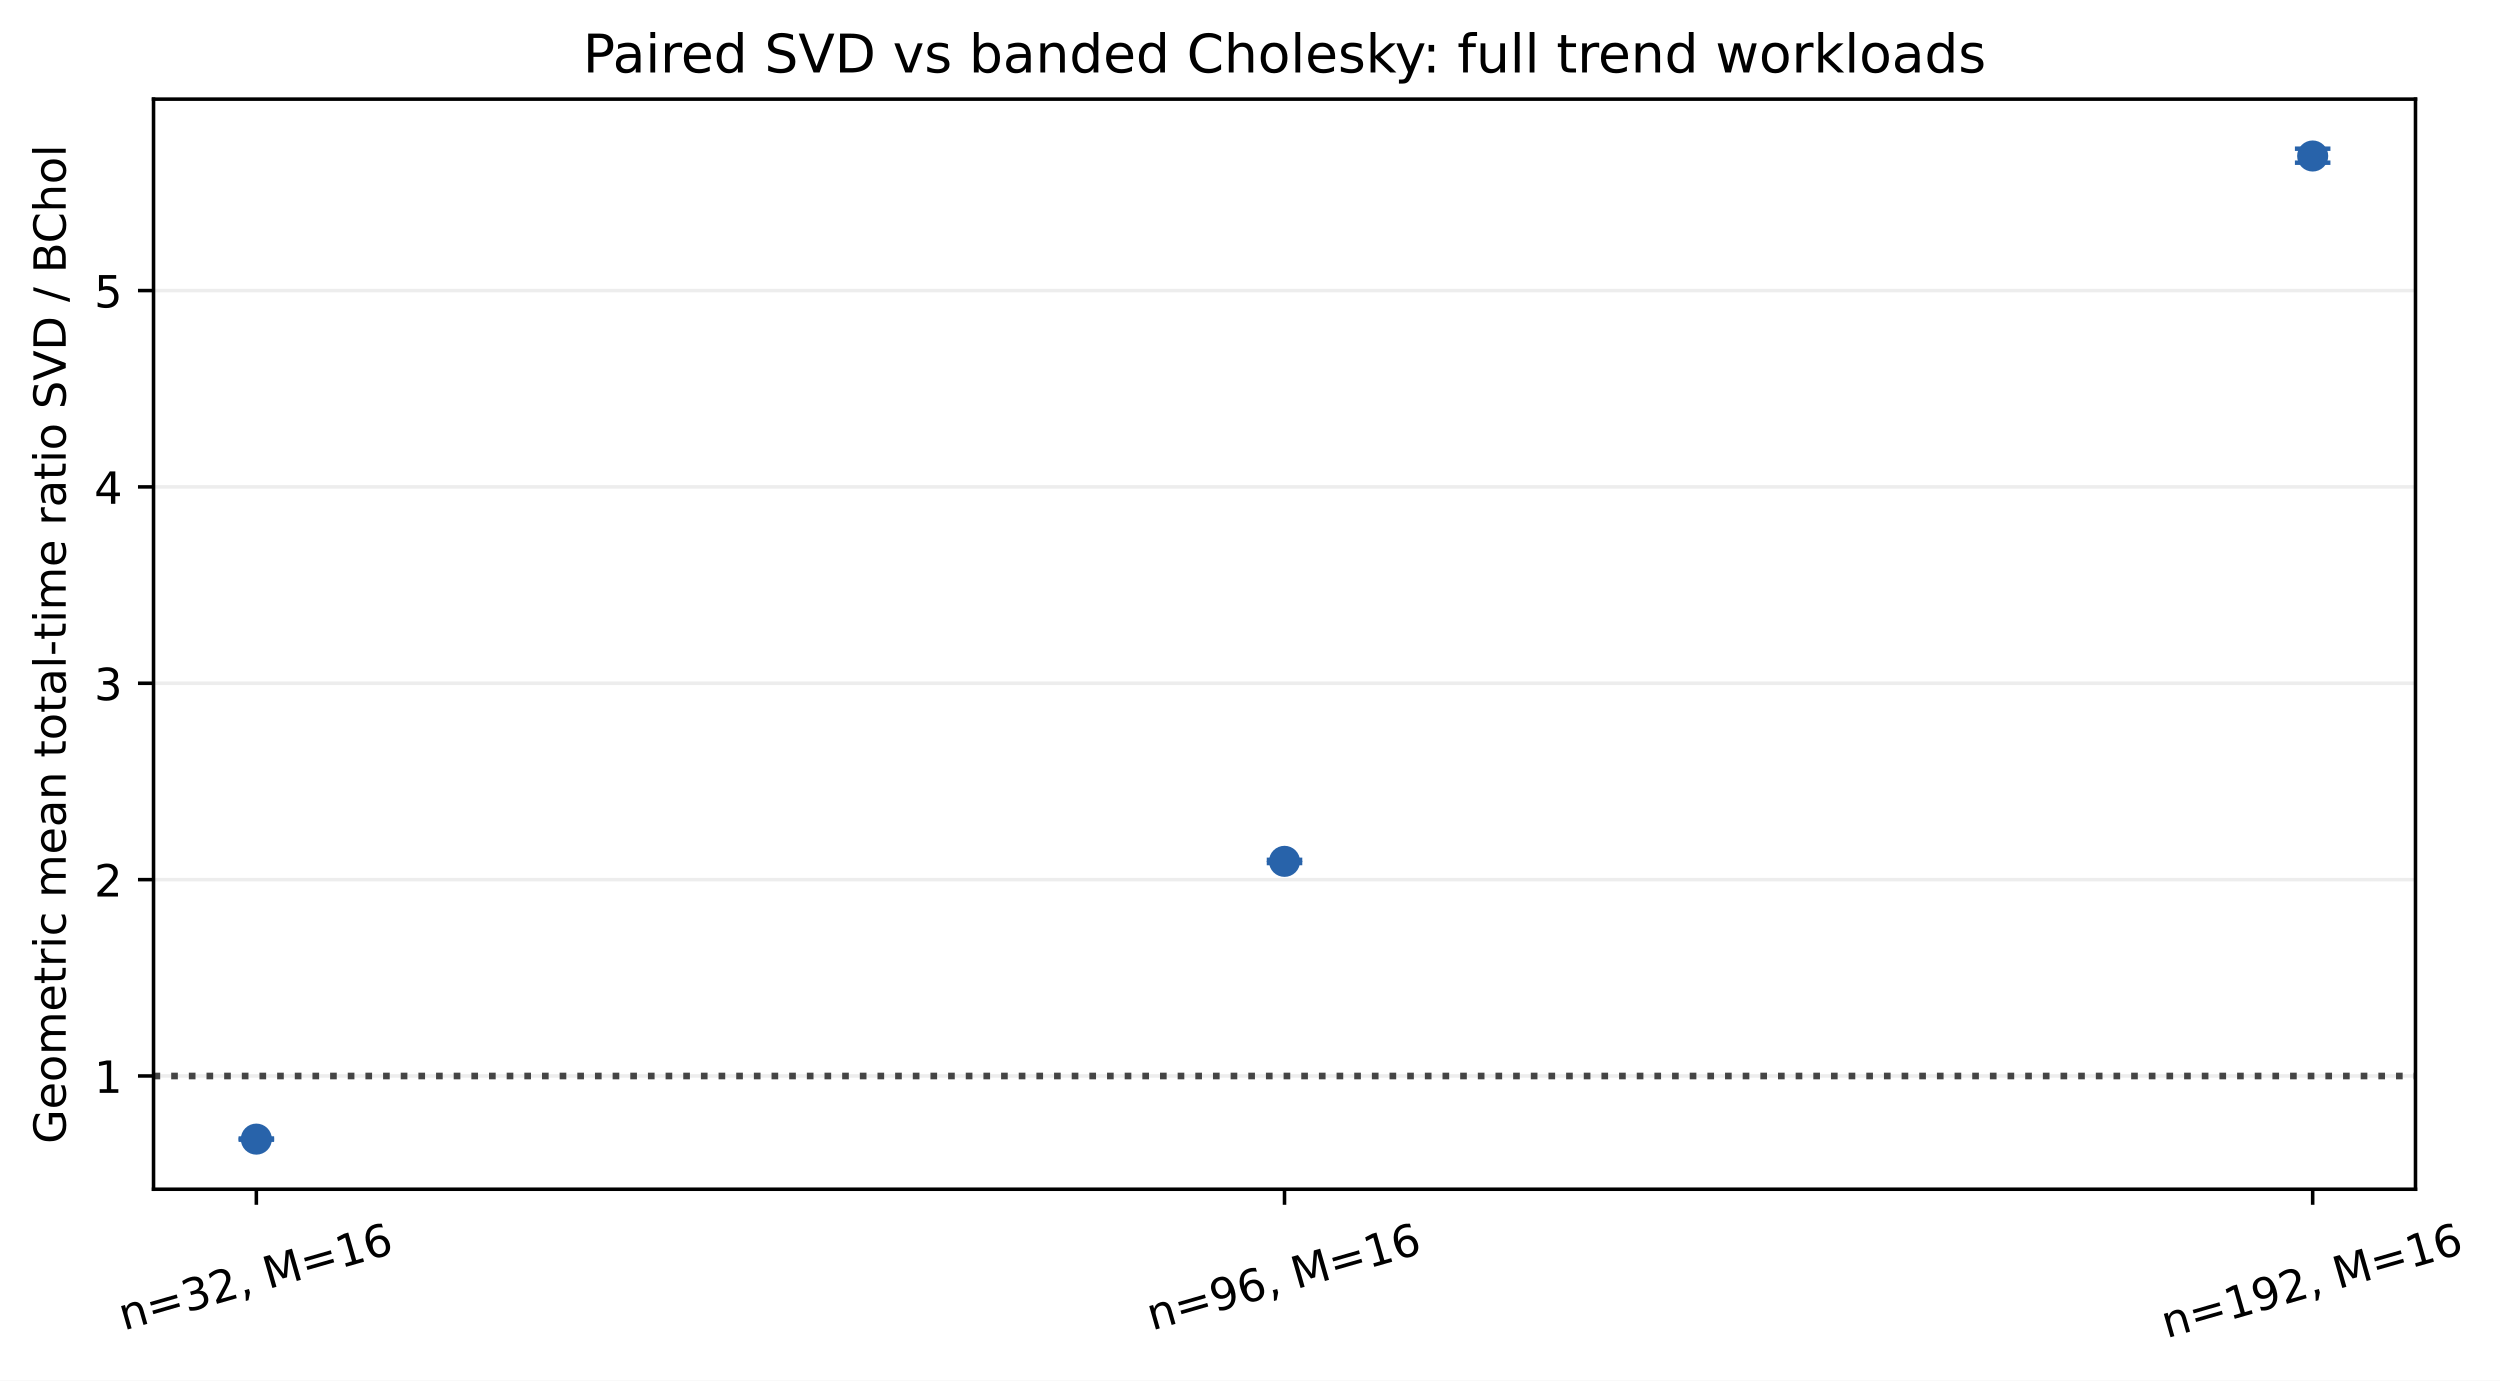
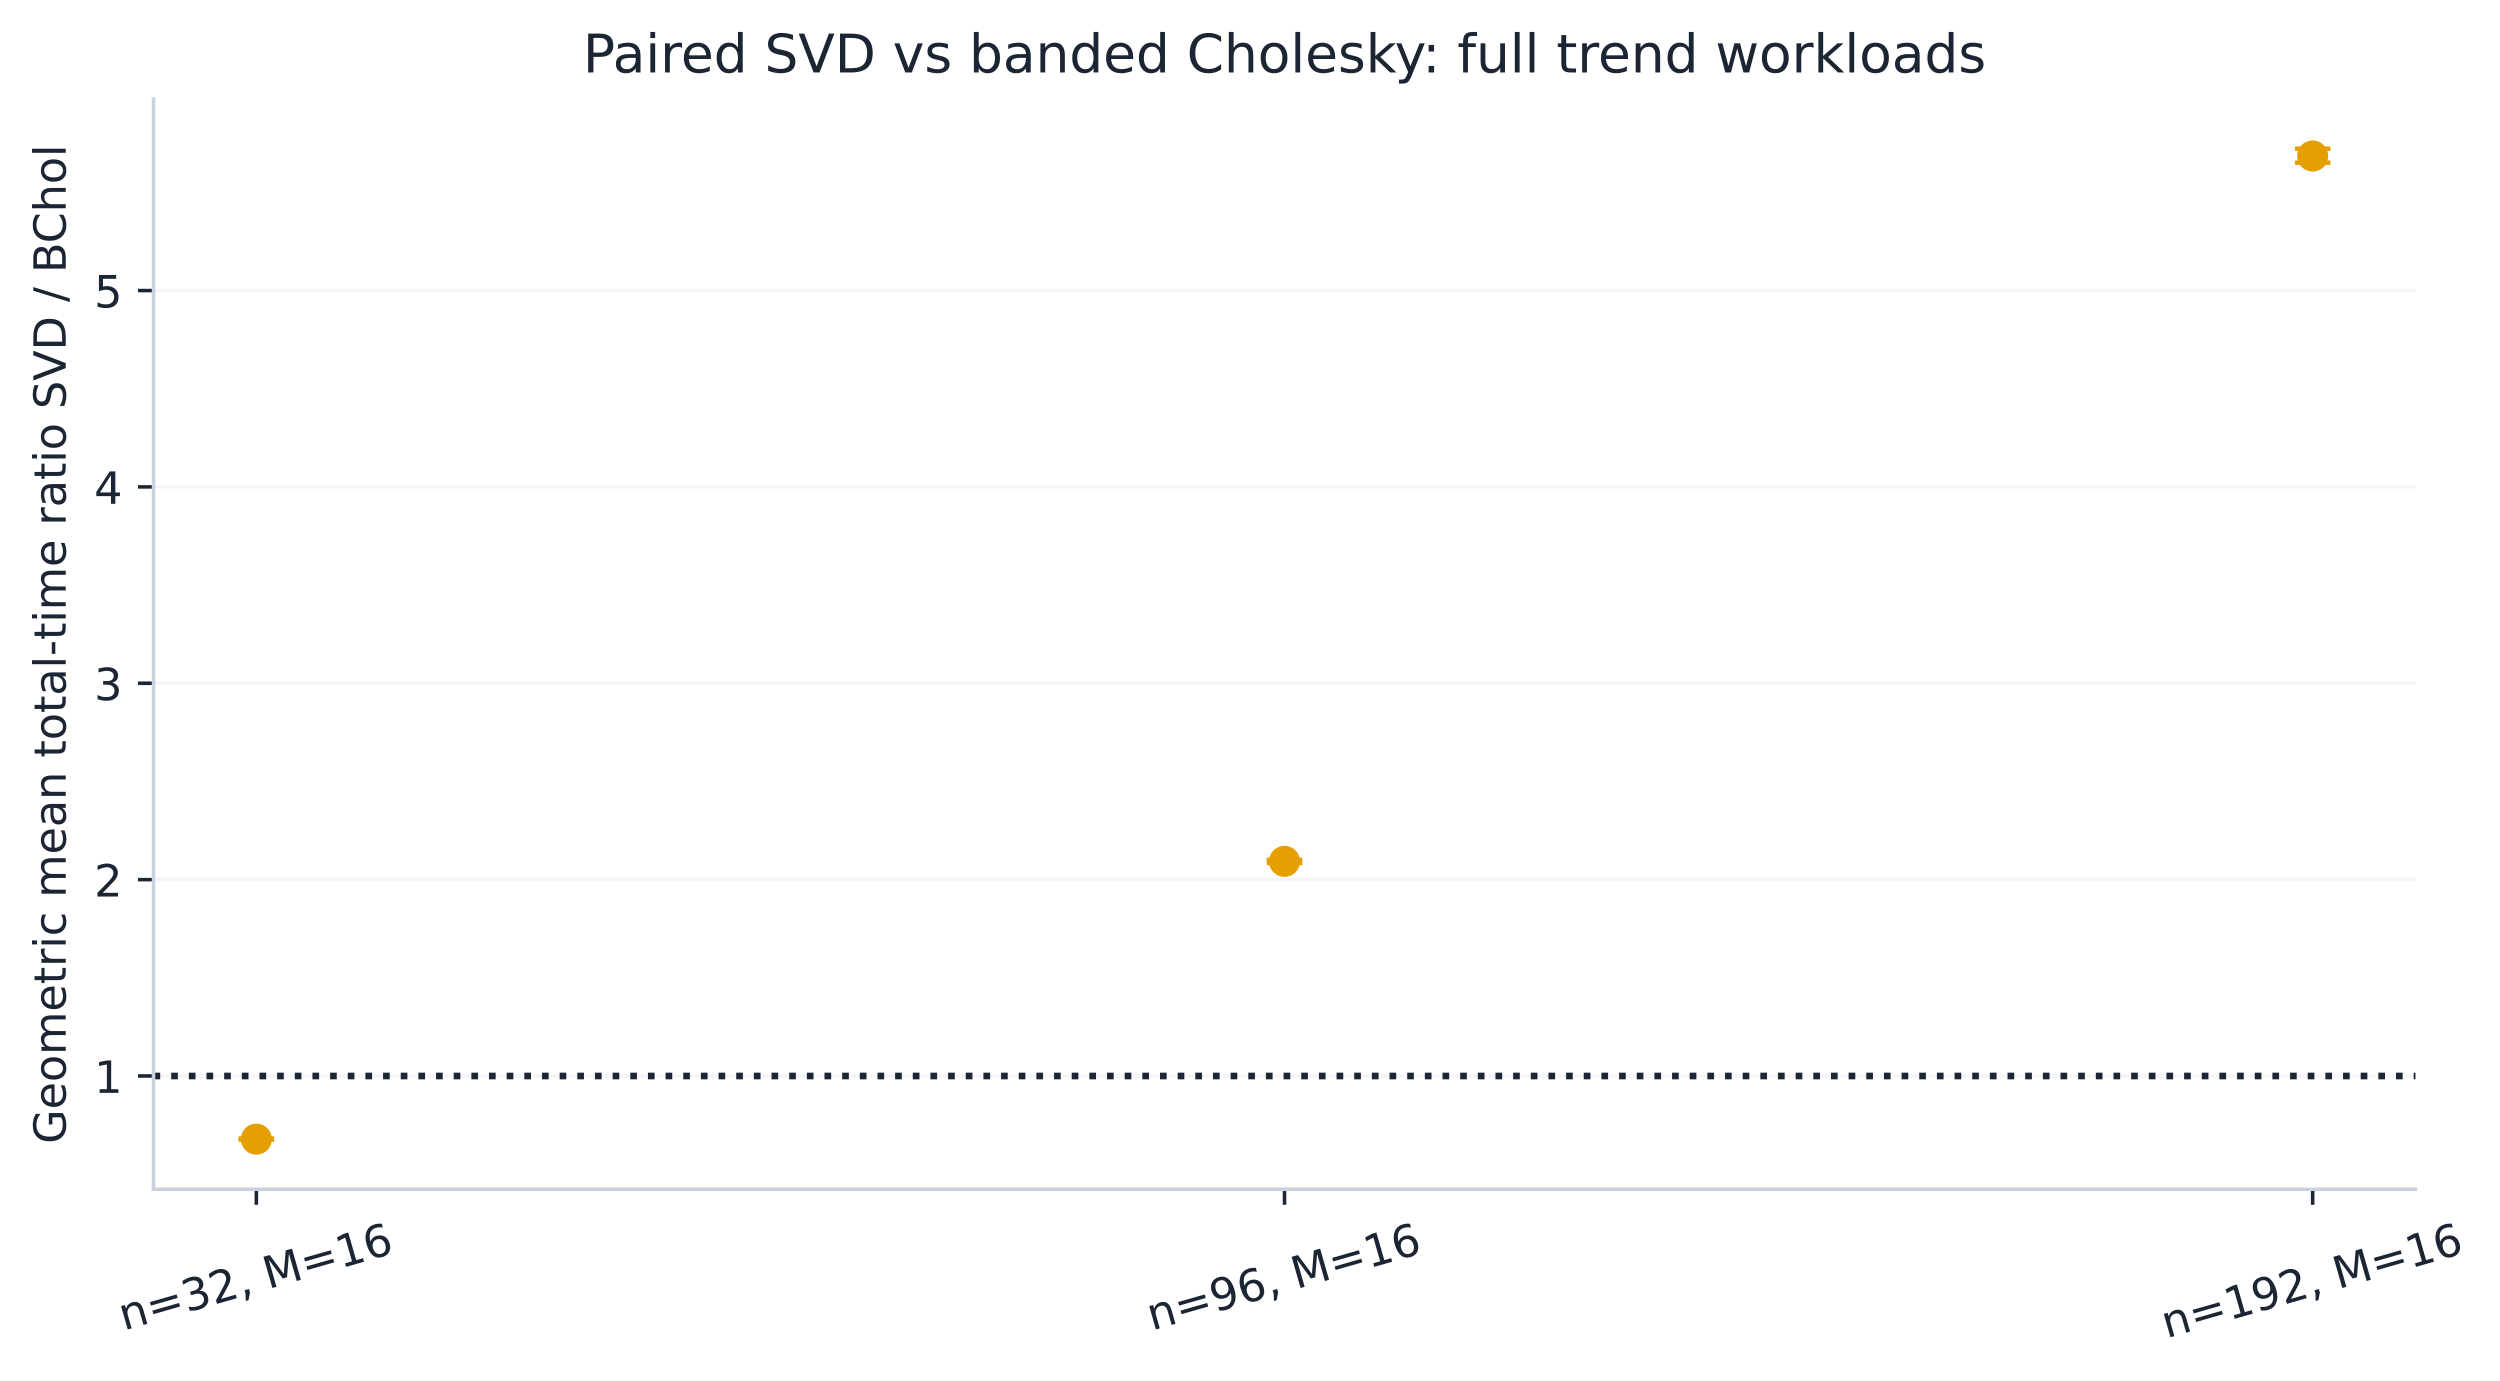
<svg xmlns="http://www.w3.org/2000/svg" xmlns:xlink="http://www.w3.org/1999/xlink" width="562.799pt" height="310.8pt" viewBox="0 0 562.799 310.8" version="1.1">
  <defs>
    <style type="text/css">*{stroke-linejoin: round; stroke-linecap: butt}</style>
  </defs>
  <g id="figure_1">
    <g id="patch_1">
      <path d="M 0 310.8  L 562.799 310.8  L 562.799 0  L 0 0  z " style="fill: #ffffff" />
    </g>
    <g id="axes_1">
      <g id="patch_2">
        <path d="M 34.563 267.722  L 543.774 267.722  L 543.774 22.318  L 34.563 22.318  z " style="fill: #ffffff" />
      </g>
      <g id="matplotlib.axis_1">
        <g id="xtick_1">
          <g id="line2d_1">
            <defs>
-               <path id="m324fdb87ca" d="M 0 0  L 0 3.5  " style="stroke: #000000; stroke-width: 0.8" />
+               <path id="m9cbed32b01" d="M 0 0  L 0 3.5  " style="stroke: #1b2533; stroke-width: 0.8" />
            </defs>
            <g>
-               <use xlink:href="#m324fdb87ca" x="57.709" y="267.722" style="stroke: #000000; stroke-width: 0.8" />
+               <use xlink:href="#m9cbed32b01" x="57.709" y="267.722" style="fill: #1b2533; stroke: #1b2533; stroke-width: 0.8" />
            </g>
          </g>
          <g id="text_1">
-             <g transform="translate(27.89015 299.5365) rotate(-16) scale(0.1 -0.1)">
-               <defs>
-                 <path id="DejaVuSans-51" d="M 3513 2113  L 3513 0  L 2938 0  L 2938 2094  Q 2938 2591 2744 2837  Q 2550 3084 2163 3084  Q 1697 3084 1428 2787  Q 1159 2491 1159 1978  L 1159 0  L 581 0  L 581 3500  L 1159 3500  L 1159 2956  Q 1366 3272 1645 3428  Q 1925 3584 2291 3584  Q 2894 3584 3203 3211  Q 3513 2838 3513 2113  z " transform="scale(0.015625)" />
-                 <path id="DejaVuSans-20" d="M 678 2906  L 4684 2906  L 4684 2381  L 678 2381  L 678 2906  z M 678 1631  L 4684 1631  L 4684 1100  L 678 1100  L 678 1631  z " transform="scale(0.015625)" />
-                 <path id="DejaVuSans-16" d="M 2597 2516  Q 3050 2419 3304 2112  Q 3559 1806 3559 1356  Q 3559 666 3084 287  Q 2609 -91 1734 -91  Q 1441 -91 1130 -33  Q 819 25 488 141  L 488 750  Q 750 597 1062 519  Q 1375 441 1716 441  Q 2309 441 2620 675  Q 2931 909 2931 1356  Q 2931 1769 2642 2001  Q 2353 2234 1838 2234  L 1294 2234  L 1294 2753  L 1863 2753  Q 2328 2753 2575 2939  Q 2822 3125 2822 3475  Q 2822 3834 2567 4026  Q 2313 4219 1838 4219  Q 1578 4219 1281 4162  Q 984 4106 628 3988  L 628 4550  Q 988 4650 1302 4700  Q 1616 4750 1894 4750  Q 2613 4750 3031 4423  Q 3450 4097 3450 3541  Q 3450 3153 3228 2886  Q 3006 2619 2597 2516  z " transform="scale(0.015625)" />
-                 <path id="DejaVuSans-15" d="M 1228 531  L 3431 531  L 3431 0  L 469 0  L 469 531  Q 828 903 1448 1529  Q 2069 2156 2228 2338  Q 2531 2678 2651 2914  Q 2772 3150 2772 3378  Q 2772 3750 2511 3984  Q 2250 4219 1831 4219  Q 1534 4219 1204 4116  Q 875 4013 500 3803  L 500 4441  Q 881 4594 1212 4672  Q 1544 4750 1819 4750  Q 2544 4750 2975 4387  Q 3406 4025 3406 3419  Q 3406 3131 3298 2873  Q 3191 2616 2906 2266  Q 2828 2175 2409 1742  Q 1991 1309 1228 531  z " transform="scale(0.015625)" />
-                 <path id="DejaVuSans-f" d="M 750 794  L 1409 794  L 1409 256  L 897 -744  L 494 -744  L 750 256  L 750 794  z " transform="scale(0.015625)" />
-                 <path id="DejaVuSans-3" transform="scale(0.015625)" />
-                 <path id="DejaVuSans-30" d="M 628 4666  L 1569 4666  L 2759 1491  L 3956 4666  L 4897 4666  L 4897 0  L 4281 0  L 4281 4097  L 3078 897  L 2444 897  L 1241 4097  L 1241 0  L 628 0  L 628 4666  z " transform="scale(0.015625)" />
-                 <path id="DejaVuSans-14" d="M 794 531  L 1825 531  L 1825 4091  L 703 3866  L 703 4441  L 1819 4666  L 2450 4666  L 2450 531  L 3481 531  L 3481 0  L 794 0  L 794 531  z " transform="scale(0.015625)" />
-                 <path id="DejaVuSans-19" d="M 2113 2584  Q 1688 2584 1439 2293  Q 1191 2003 1191 1497  Q 1191 994 1439 701  Q 1688 409 2113 409  Q 2538 409 2786 701  Q 3034 994 3034 1497  Q 3034 2003 2786 2293  Q 2538 2584 2113 2584  z M 3366 4563  L 3366 3988  Q 3128 4100 2886 4159  Q 2644 4219 2406 4219  Q 1781 4219 1451 3797  Q 1122 3375 1075 2522  Q 1259 2794 1537 2939  Q 1816 3084 2150 3084  Q 2853 3084 3261 2657  Q 3669 2231 3669 1497  Q 3669 778 3244 343  Q 2819 -91 2113 -91  Q 1303 -91 875 529  Q 447 1150 447 2328  Q 447 3434 972 4092  Q 1497 4750 2381 4750  Q 2619 4750 2861 4703  Q 3103 4656 3366 4563  z " transform="scale(0.015625)" />
-               </defs>
-               <use xlink:href="#DejaVuSans-51" />
-               <use xlink:href="#DejaVuSans-20" transform="translate(63.375 0)" />
-               <use xlink:href="#DejaVuSans-16" transform="translate(147.1719 0)" />
-               <use xlink:href="#DejaVuSans-15" transform="translate(210.7969 0)" />
-               <use xlink:href="#DejaVuSans-f" transform="translate(274.4219 0)" />
-               <use xlink:href="#DejaVuSans-3" transform="translate(306.2031 0)" />
-               <use xlink:href="#DejaVuSans-30" transform="translate(337.9844 0)" />
-               <use xlink:href="#DejaVuSans-20" transform="translate(424.2656 0)" />
-               <use xlink:href="#DejaVuSans-14" transform="translate(508.0625 0)" />
-               <use xlink:href="#DejaVuSans-19" transform="translate(571.6875 0)" />
-             </g>
+             <text style="font-size: 10px; font-family: 'DejaVu Sans', 'Arial', 'Liberation Sans', sans-serif; fill: #1b2533" transform="translate(27.89015 299.5365) rotate(-16)">n=32, M=16</text>
          </g>
        </g>
        <g id="xtick_2">
          <g id="line2d_2">
            <g>
-               <use xlink:href="#m324fdb87ca" x="289.169" y="267.722" style="stroke: #000000; stroke-width: 0.8" />
+               <use xlink:href="#m9cbed32b01" x="289.169" y="267.722" style="fill: #1b2533; stroke: #1b2533; stroke-width: 0.8" />
            </g>
          </g>
          <g id="text_2">
-             <g transform="translate(259.3495 299.5365) rotate(-16) scale(0.1 -0.1)">
-               <defs>
-                 <path id="DejaVuSans-1c" d="M 703 97  L 703 672  Q 941 559 1184 500  Q 1428 441 1663 441  Q 2288 441 2617 861  Q 2947 1281 2994 2138  Q 2813 1869 2534 1725  Q 2256 1581 1919 1581  Q 1219 1581 811 2004  Q 403 2428 403 3163  Q 403 3881 828 4315  Q 1253 4750 1959 4750  Q 2769 4750 3195 4129  Q 3622 3509 3622 2328  Q 3622 1225 3098 567  Q 2575 -91 1691 -91  Q 1453 -91 1209 -44  Q 966 3 703 97  z M 1959 2075  Q 2384 2075 2632 2365  Q 2881 2656 2881 3163  Q 2881 3666 2632 3958  Q 2384 4250 1959 4250  Q 1534 4250 1286 3958  Q 1038 3666 1038 3163  Q 1038 2656 1286 2365  Q 1534 2075 1959 2075  z " transform="scale(0.015625)" />
-               </defs>
-               <use xlink:href="#DejaVuSans-51" />
-               <use xlink:href="#DejaVuSans-20" transform="translate(63.375 0)" />
-               <use xlink:href="#DejaVuSans-1c" transform="translate(147.1719 0)" />
-               <use xlink:href="#DejaVuSans-19" transform="translate(210.7969 0)" />
-               <use xlink:href="#DejaVuSans-f" transform="translate(274.4219 0)" />
-               <use xlink:href="#DejaVuSans-3" transform="translate(306.2031 0)" />
-               <use xlink:href="#DejaVuSans-30" transform="translate(337.9844 0)" />
-               <use xlink:href="#DejaVuSans-20" transform="translate(424.2656 0)" />
-               <use xlink:href="#DejaVuSans-14" transform="translate(508.0625 0)" />
-               <use xlink:href="#DejaVuSans-19" transform="translate(571.6875 0)" />
-             </g>
+             <text style="font-size: 10px; font-family: 'DejaVu Sans', 'Arial', 'Liberation Sans', sans-serif; fill: #1b2533" transform="translate(259.3495 299.5365) rotate(-16)">n=96, M=16</text>
          </g>
        </g>
        <g id="xtick_3">
          <g id="line2d_3">
            <g>
-               <use xlink:href="#m324fdb87ca" x="520.628" y="267.722" style="stroke: #000000; stroke-width: 0.8" />
+               <use xlink:href="#m9cbed32b01" x="520.628" y="267.722" style="fill: #1b2533; stroke: #1b2533; stroke-width: 0.8" />
            </g>
          </g>
          <g id="text_3">
-             <g transform="translate(487.7509 301.2902) rotate(-16) scale(0.1 -0.1)">
-               <use xlink:href="#DejaVuSans-51" />
-               <use xlink:href="#DejaVuSans-20" transform="translate(63.375 0)" />
-               <use xlink:href="#DejaVuSans-14" transform="translate(147.1719 0)" />
-               <use xlink:href="#DejaVuSans-1c" transform="translate(210.7969 0)" />
-               <use xlink:href="#DejaVuSans-15" transform="translate(274.4219 0)" />
-               <use xlink:href="#DejaVuSans-f" transform="translate(338.0469 0)" />
-               <use xlink:href="#DejaVuSans-3" transform="translate(369.8281 0)" />
-               <use xlink:href="#DejaVuSans-30" transform="translate(401.6094 0)" />
-               <use xlink:href="#DejaVuSans-20" transform="translate(487.8906 0)" />
-               <use xlink:href="#DejaVuSans-14" transform="translate(571.6875 0)" />
-               <use xlink:href="#DejaVuSans-19" transform="translate(635.3125 0)" />
-             </g>
+             <text style="font-size: 10px; font-family: 'DejaVu Sans', 'Arial', 'Liberation Sans', sans-serif; fill: #1b2533" transform="translate(487.7509 301.2902) rotate(-16)">n=192, M=16</text>
          </g>
        </g>
      </g>
      <g id="matplotlib.axis_2">
        <g id="ytick_1">
          <g id="line2d_4">
-             <path d="M 34.563 242.224  L 543.774 242.224  " clip-path="url(#pc2b22db96f)" style="fill: none; stroke: #b0b0b0; stroke-opacity: 0.22; stroke-width: 0.8; stroke-linecap: square" />
+             <path d="M 34.563 242.224  L 543.774 242.224  " clip-path="url(#p84e0967e32)" style="fill: none; stroke: #c9d2de; stroke-opacity: 0.22; stroke-width: 0.8; stroke-linecap: square" />
          </g>
          <g id="line2d_5">
            <defs>
-               <path id="m0080115d67" d="M 0 0  L -3.5 0  " style="stroke: #000000; stroke-width: 0.8" />
+               <path id="m824eba0454" d="M 0 0  L -3.5 0  " style="stroke: #1b2533; stroke-width: 0.8" />
            </defs>
            <g>
-               <use xlink:href="#m0080115d67" x="34.563" y="242.224" style="stroke: #000000; stroke-width: 0.8" />
+               <use xlink:href="#m824eba0454" x="34.563" y="242.224" style="fill: #1b2533; stroke: #1b2533; stroke-width: 0.8" />
            </g>
          </g>
          <g id="text_4">
-             <g transform="translate(21.20078 246.0225) scale(0.1 -0.1)">
-               <use xlink:href="#DejaVuSans-14" />
-             </g>
+             <text style="font-size: 10px; font-family: 'DejaVu Sans', 'Arial', 'Liberation Sans', sans-serif; text-anchor: end; fill: #1b2533" x="27.563" y="246.023" transform="rotate(-0 27.56328 246.0225)">1</text>
          </g>
        </g>
        <g id="ytick_2">
          <g id="line2d_6">
-             <path d="M 34.563 198.021  L 543.774 198.021  " clip-path="url(#pc2b22db96f)" style="fill: none; stroke: #b0b0b0; stroke-opacity: 0.22; stroke-width: 0.8; stroke-linecap: square" />
+             <path d="M 34.563 198.021  L 543.774 198.021  " clip-path="url(#p84e0967e32)" style="fill: none; stroke: #c9d2de; stroke-opacity: 0.22; stroke-width: 0.8; stroke-linecap: square" />
          </g>
          <g id="line2d_7">
            <g>
-               <use xlink:href="#m0080115d67" x="34.563" y="198.021" style="stroke: #000000; stroke-width: 0.8" />
+               <use xlink:href="#m824eba0454" x="34.563" y="198.021" style="fill: #1b2533; stroke: #1b2533; stroke-width: 0.8" />
            </g>
          </g>
          <g id="text_5">
-             <g transform="translate(21.20078 201.8196) scale(0.1 -0.1)">
-               <use xlink:href="#DejaVuSans-15" />
-             </g>
+             <text style="font-size: 10px; font-family: 'DejaVu Sans', 'Arial', 'Liberation Sans', sans-serif; text-anchor: end; fill: #1b2533" x="27.563" y="201.82" transform="rotate(-0 27.56328 201.8196)">2</text>
          </g>
        </g>
        <g id="ytick_3">
          <g id="line2d_8">
-             <path d="M 34.563 153.818  L 543.774 153.818  " clip-path="url(#pc2b22db96f)" style="fill: none; stroke: #b0b0b0; stroke-opacity: 0.22; stroke-width: 0.8; stroke-linecap: square" />
+             <path d="M 34.563 153.818  L 543.774 153.818  " clip-path="url(#p84e0967e32)" style="fill: none; stroke: #c9d2de; stroke-opacity: 0.22; stroke-width: 0.8; stroke-linecap: square" />
          </g>
          <g id="line2d_9">
            <g>
-               <use xlink:href="#m0080115d67" x="34.563" y="153.818" style="stroke: #000000; stroke-width: 0.8" />
+               <use xlink:href="#m824eba0454" x="34.563" y="153.818" style="fill: #1b2533; stroke: #1b2533; stroke-width: 0.8" />
            </g>
          </g>
          <g id="text_6">
-             <g transform="translate(21.20078 157.6167) scale(0.1 -0.1)">
-               <use xlink:href="#DejaVuSans-16" />
-             </g>
+             <text style="font-size: 10px; font-family: 'DejaVu Sans', 'Arial', 'Liberation Sans', sans-serif; text-anchor: end; fill: #1b2533" x="27.563" y="157.617" transform="rotate(-0 27.56328 157.6167)">3</text>
          </g>
        </g>
        <g id="ytick_4">
          <g id="line2d_10">
-             <path d="M 34.563 109.615  L 543.774 109.615  " clip-path="url(#pc2b22db96f)" style="fill: none; stroke: #b0b0b0; stroke-opacity: 0.22; stroke-width: 0.8; stroke-linecap: square" />
+             <path d="M 34.563 109.615  L 543.774 109.615  " clip-path="url(#p84e0967e32)" style="fill: none; stroke: #c9d2de; stroke-opacity: 0.22; stroke-width: 0.8; stroke-linecap: square" />
          </g>
          <g id="line2d_11">
            <g>
-               <use xlink:href="#m0080115d67" x="34.563" y="109.615" style="stroke: #000000; stroke-width: 0.8" />
+               <use xlink:href="#m824eba0454" x="34.563" y="109.615" style="fill: #1b2533; stroke: #1b2533; stroke-width: 0.8" />
            </g>
          </g>
          <g id="text_7">
-             <g transform="translate(21.20078 113.4138) scale(0.1 -0.1)">
-               <defs>
-                 <path id="DejaVuSans-17" d="M 2419 4116  L 825 1625  L 2419 1625  L 2419 4116  z M 2253 4666  L 3047 4666  L 3047 1625  L 3713 1625  L 3713 1100  L 3047 1100  L 3047 0  L 2419 0  L 2419 1100  L 313 1100  L 313 1709  L 2253 4666  z " transform="scale(0.015625)" />
-               </defs>
-               <use xlink:href="#DejaVuSans-17" />
-             </g>
+             <text style="font-size: 10px; font-family: 'DejaVu Sans', 'Arial', 'Liberation Sans', sans-serif; text-anchor: end; fill: #1b2533" x="27.563" y="113.414" transform="rotate(-0 27.56328 113.4138)">4</text>
          </g>
        </g>
        <g id="ytick_5">
          <g id="line2d_12">
-             <path d="M 34.563 65.412  L 543.774 65.412  " clip-path="url(#pc2b22db96f)" style="fill: none; stroke: #b0b0b0; stroke-opacity: 0.22; stroke-width: 0.8; stroke-linecap: square" />
+             <path d="M 34.563 65.412  L 543.774 65.412  " clip-path="url(#p84e0967e32)" style="fill: none; stroke: #c9d2de; stroke-opacity: 0.22; stroke-width: 0.8; stroke-linecap: square" />
          </g>
          <g id="line2d_13">
            <g>
-               <use xlink:href="#m0080115d67" x="34.563" y="65.412" style="stroke: #000000; stroke-width: 0.8" />
+               <use xlink:href="#m824eba0454" x="34.563" y="65.412" style="fill: #1b2533; stroke: #1b2533; stroke-width: 0.8" />
            </g>
          </g>
          <g id="text_8">
-             <g transform="translate(21.20078 69.21089) scale(0.1 -0.1)">
-               <defs>
-                 <path id="DejaVuSans-18" d="M 691 4666  L 3169 4666  L 3169 4134  L 1269 4134  L 1269 2991  Q 1406 3038 1543 3061  Q 1681 3084 1819 3084  Q 2600 3084 3056 2656  Q 3513 2228 3513 1497  Q 3513 744 3044 326  Q 2575 -91 1722 -91  Q 1428 -91 1123 -41  Q 819 9 494 109  L 494 744  Q 775 591 1075 516  Q 1375 441 1709 441  Q 2250 441 2565 725  Q 2881 1009 2881 1497  Q 2881 1984 2565 2268  Q 2250 2553 1709 2553  Q 1456 2553 1204 2497  Q 953 2441 691 2322  L 691 4666  z " transform="scale(0.015625)" />
-               </defs>
-               <use xlink:href="#DejaVuSans-18" />
-             </g>
+             <text style="font-size: 10px; font-family: 'DejaVu Sans', 'Arial', 'Liberation Sans', sans-serif; text-anchor: end; fill: #1b2533" x="27.563" y="69.211" transform="rotate(-0 27.56328 69.21089)">5</text>
          </g>
        </g>
        <g id="text_9">
-           <g transform="translate(14.79844 257.4863) rotate(-90) scale(0.1 -0.1)">
-             <defs>
-               <path id="DejaVuSans-2a" d="M 3809 666  L 3809 1919  L 2778 1919  L 2778 2438  L 4434 2438  L 4434 434  Q 4069 175 3628 42  Q 3188 -91 2688 -91  Q 1594 -91 976 548  Q 359 1188 359 2328  Q 359 3472 976 4111  Q 1594 4750 2688 4750  Q 3144 4750 3555 4637  Q 3966 4525 4313 4306  L 4313 3634  Q 3963 3931 3569 4081  Q 3175 4231 2741 4231  Q 1884 4231 1454 3753  Q 1025 3275 1025 2328  Q 1025 1384 1454 906  Q 1884 428 2741 428  Q 3075 428 3337 486  Q 3600 544 3809 666  z " transform="scale(0.015625)" />
-               <path id="DejaVuSans-48" d="M 3597 1894  L 3597 1613  L 953 1613  Q 991 1019 1311 708  Q 1631 397 2203 397  Q 2534 397 2845 478  Q 3156 559 3463 722  L 3463 178  Q 3153 47 2828 -22  Q 2503 -91 2169 -91  Q 1331 -91 842 396  Q 353 884 353 1716  Q 353 2575 817 3079  Q 1281 3584 2069 3584  Q 2775 3584 3186 3129  Q 3597 2675 3597 1894  z M 3022 2063  Q 3016 2534 2758 2815  Q 2500 3097 2075 3097  Q 1594 3097 1305 2825  Q 1016 2553 972 2059  L 3022 2063  z " transform="scale(0.015625)" />
-               <path id="DejaVuSans-52" d="M 1959 3097  Q 1497 3097 1228 2736  Q 959 2375 959 1747  Q 959 1119 1226 758  Q 1494 397 1959 397  Q 2419 397 2687 759  Q 2956 1122 2956 1747  Q 2956 2369 2687 2733  Q 2419 3097 1959 3097  z M 1959 3584  Q 2709 3584 3137 3096  Q 3566 2609 3566 1747  Q 3566 888 3137 398  Q 2709 -91 1959 -91  Q 1206 -91 779 398  Q 353 888 353 1747  Q 353 2609 779 3096  Q 1206 3584 1959 3584  z " transform="scale(0.015625)" />
-               <path id="DejaVuSans-50" d="M 3328 2828  Q 3544 3216 3844 3400  Q 4144 3584 4550 3584  Q 5097 3584 5394 3201  Q 5691 2819 5691 2113  L 5691 0  L 5113 0  L 5113 2094  Q 5113 2597 4934 2840  Q 4756 3084 4391 3084  Q 3944 3084 3684 2787  Q 3425 2491 3425 1978  L 3425 0  L 2847 0  L 2847 2094  Q 2847 2600 2669 2842  Q 2491 3084 2119 3084  Q 1678 3084 1418 2786  Q 1159 2488 1159 1978  L 1159 0  L 581 0  L 581 3500  L 1159 3500  L 1159 2956  Q 1356 3278 1631 3431  Q 1906 3584 2284 3584  Q 2666 3584 2933 3390  Q 3200 3197 3328 2828  z " transform="scale(0.015625)" />
-               <path id="DejaVuSans-57" d="M 1172 4494  L 1172 3500  L 2356 3500  L 2356 3053  L 1172 3053  L 1172 1153  Q 1172 725 1289 603  Q 1406 481 1766 481  L 2356 481  L 2356 0  L 1766 0  Q 1100 0 847 248  Q 594 497 594 1153  L 594 3053  L 172 3053  L 172 3500  L 594 3500  L 594 4494  L 1172 4494  z " transform="scale(0.015625)" />
-               <path id="DejaVuSans-55" d="M 2631 2963  Q 2534 3019 2420 3045  Q 2306 3072 2169 3072  Q 1681 3072 1420 2755  Q 1159 2438 1159 1844  L 1159 0  L 581 0  L 581 3500  L 1159 3500  L 1159 2956  Q 1341 3275 1631 3429  Q 1922 3584 2338 3584  Q 2397 3584 2469 3576  Q 2541 3569 2628 3553  L 2631 2963  z " transform="scale(0.015625)" />
-               <path id="DejaVuSans-4c" d="M 603 3500  L 1178 3500  L 1178 0  L 603 0  L 603 3500  z M 603 4863  L 1178 4863  L 1178 4134  L 603 4134  L 603 4863  z " transform="scale(0.015625)" />
-               <path id="DejaVuSans-46" d="M 3122 3366  L 3122 2828  Q 2878 2963 2633 3030  Q 2388 3097 2138 3097  Q 1578 3097 1268 2742  Q 959 2388 959 1747  Q 959 1106 1268 751  Q 1578 397 2138 397  Q 2388 397 2633 464  Q 2878 531 3122 666  L 3122 134  Q 2881 22 2623 -34  Q 2366 -91 2075 -91  Q 1284 -91 818 406  Q 353 903 353 1747  Q 353 2603 823 3093  Q 1294 3584 2113 3584  Q 2378 3584 2631 3529  Q 2884 3475 3122 3366  z " transform="scale(0.015625)" />
-               <path id="DejaVuSans-44" d="M 2194 1759  Q 1497 1759 1228 1600  Q 959 1441 959 1056  Q 959 750 1161 570  Q 1363 391 1709 391  Q 2188 391 2477 730  Q 2766 1069 2766 1631  L 2766 1759  L 2194 1759  z M 3341 1997  L 3341 0  L 2766 0  L 2766 531  Q 2569 213 2275 61  Q 1981 -91 1556 -91  Q 1019 -91 701 211  Q 384 513 384 1019  Q 384 1609 779 1909  Q 1175 2209 1959 2209  L 2766 2209  L 2766 2266  Q 2766 2663 2505 2880  Q 2244 3097 1772 3097  Q 1472 3097 1187 3025  Q 903 2953 641 2809  L 641 3341  Q 956 3463 1253 3523  Q 1550 3584 1831 3584  Q 2591 3584 2966 3190  Q 3341 2797 3341 1997  z " transform="scale(0.015625)" />
-               <path id="DejaVuSans-4f" d="M 603 4863  L 1178 4863  L 1178 0  L 603 0  L 603 4863  z " transform="scale(0.015625)" />
-               <path id="DejaVuSans-10" d="M 313 2009  L 1997 2009  L 1997 1497  L 313 1497  L 313 2009  z " transform="scale(0.015625)" />
-               <path id="DejaVuSans-36" d="M 3425 4513  L 3425 3897  Q 3066 4069 2747 4153  Q 2428 4238 2131 4238  Q 1616 4238 1336 4038  Q 1056 3838 1056 3469  Q 1056 3159 1242 3001  Q 1428 2844 1947 2747  L 2328 2669  Q 3034 2534 3370 2195  Q 3706 1856 3706 1288  Q 3706 609 3251 259  Q 2797 -91 1919 -91  Q 1588 -91 1214 -16  Q 841 59 441 206  L 441 856  Q 825 641 1194 531  Q 1563 422 1919 422  Q 2459 422 2753 634  Q 3047 847 3047 1241  Q 3047 1584 2836 1778  Q 2625 1972 2144 2069  L 1759 2144  Q 1053 2284 737 2584  Q 422 2884 422 3419  Q 422 4038 858 4394  Q 1294 4750 2059 4750  Q 2388 4750 2728 4690  Q 3069 4631 3425 4513  z " transform="scale(0.015625)" />
-               <path id="DejaVuSans-39" d="M 1831 0  L 50 4666  L 709 4666  L 2188 738  L 3669 4666  L 4325 4666  L 2547 0  L 1831 0  z " transform="scale(0.015625)" />
-               <path id="DejaVuSans-27" d="M 1259 4147  L 1259 519  L 2022 519  Q 2988 519 3436 956  Q 3884 1394 3884 2338  Q 3884 3275 3436 3711  Q 2988 4147 2022 4147  L 1259 4147  z M 628 4666  L 1925 4666  Q 3281 4666 3915 4102  Q 4550 3538 4550 2338  Q 4550 1131 3912 565  Q 3275 0 1925 0  L 628 0  L 628 4666  z " transform="scale(0.015625)" />
-               <path id="DejaVuSans-12" d="M 1625 4666  L 2156 4666  L 531 -594  L 0 -594  L 1625 4666  z " transform="scale(0.015625)" />
-               <path id="DejaVuSans-25" d="M 1259 2228  L 1259 519  L 2272 519  Q 2781 519 3026 730  Q 3272 941 3272 1375  Q 3272 1813 3026 2020  Q 2781 2228 2272 2228  L 1259 2228  z M 1259 4147  L 1259 2741  L 2194 2741  Q 2656 2741 2882 2914  Q 3109 3088 3109 3444  Q 3109 3797 2882 3972  Q 2656 4147 2194 4147  L 1259 4147  z M 628 4666  L 2241 4666  Q 2963 4666 3353 4366  Q 3744 4066 3744 3513  Q 3744 3084 3544 2831  Q 3344 2578 2956 2516  Q 3422 2416 3680 2098  Q 3938 1781 3938 1306  Q 3938 681 3513 340  Q 3088 0 2303 0  L 628 0  L 628 4666  z " transform="scale(0.015625)" />
-               <path id="DejaVuSans-26" d="M 4122 4306  L 4122 3641  Q 3803 3938 3442 4084  Q 3081 4231 2675 4231  Q 1875 4231 1450 3742  Q 1025 3253 1025 2328  Q 1025 1406 1450 917  Q 1875 428 2675 428  Q 3081 428 3442 575  Q 3803 722 4122 1019  L 4122 359  Q 3791 134 3420 21  Q 3050 -91 2638 -91  Q 1578 -91 968 557  Q 359 1206 359 2328  Q 359 3453 968 4101  Q 1578 4750 2638 4750  Q 3056 4750 3426 4639  Q 3797 4528 4122 4306  z " transform="scale(0.015625)" />
-               <path id="DejaVuSans-4b" d="M 3513 2113  L 3513 0  L 2938 0  L 2938 2094  Q 2938 2591 2744 2837  Q 2550 3084 2163 3084  Q 1697 3084 1428 2787  Q 1159 2491 1159 1978  L 1159 0  L 581 0  L 581 4863  L 1159 4863  L 1159 2956  Q 1366 3272 1645 3428  Q 1925 3584 2291 3584  Q 2894 3584 3203 3211  Q 3513 2838 3513 2113  z " transform="scale(0.015625)" />
-             </defs>
-             <use xlink:href="#DejaVuSans-2a" />
-             <use xlink:href="#DejaVuSans-48" transform="translate(77.48438 0)" />
-             <use xlink:href="#DejaVuSans-52" transform="translate(139.0156 0)" />
-             <use xlink:href="#DejaVuSans-50" transform="translate(200.2031 0)" />
-             <use xlink:href="#DejaVuSans-48" transform="translate(297.6094 0)" />
-             <use xlink:href="#DejaVuSans-57" transform="translate(359.1406 0)" />
-             <use xlink:href="#DejaVuSans-55" transform="translate(398.3438 0)" />
-             <use xlink:href="#DejaVuSans-4c" transform="translate(439.4531 0)" />
-             <use xlink:href="#DejaVuSans-46" transform="translate(467.2344 0)" />
-             <use xlink:href="#DejaVuSans-3" transform="translate(522.2188 0)" />
-             <use xlink:href="#DejaVuSans-50" transform="translate(554 0)" />
-             <use xlink:href="#DejaVuSans-48" transform="translate(651.4062 0)" />
-             <use xlink:href="#DejaVuSans-44" transform="translate(712.9375 0)" />
-             <use xlink:href="#DejaVuSans-51" transform="translate(774.2188 0)" />
-             <use xlink:href="#DejaVuSans-3" transform="translate(837.5938 0)" />
-             <use xlink:href="#DejaVuSans-57" transform="translate(869.375 0)" />
-             <use xlink:href="#DejaVuSans-52" transform="translate(908.5781 0)" />
-             <use xlink:href="#DejaVuSans-57" transform="translate(969.7656 0)" />
-             <use xlink:href="#DejaVuSans-44" transform="translate(1008.969 0)" />
-             <use xlink:href="#DejaVuSans-4f" transform="translate(1070.25 0)" />
-             <use xlink:href="#DejaVuSans-10" transform="translate(1098.031 0)" />
-             <use xlink:href="#DejaVuSans-57" transform="translate(1134.109 0)" />
-             <use xlink:href="#DejaVuSans-4c" transform="translate(1173.312 0)" />
-             <use xlink:href="#DejaVuSans-50" transform="translate(1201.094 0)" />
-             <use xlink:href="#DejaVuSans-48" transform="translate(1298.5 0)" />
-             <use xlink:href="#DejaVuSans-3" transform="translate(1360.031 0)" />
-             <use xlink:href="#DejaVuSans-55" transform="translate(1391.812 0)" />
-             <use xlink:href="#DejaVuSans-44" transform="translate(1432.922 0)" />
-             <use xlink:href="#DejaVuSans-57" transform="translate(1494.203 0)" />
-             <use xlink:href="#DejaVuSans-4c" transform="translate(1533.406 0)" />
-             <use xlink:href="#DejaVuSans-52" transform="translate(1561.188 0)" />
-             <use xlink:href="#DejaVuSans-3" transform="translate(1622.375 0)" />
-             <use xlink:href="#DejaVuSans-36" transform="translate(1654.156 0)" />
-             <use xlink:href="#DejaVuSans-39" transform="translate(1717.641 0)" />
-             <use xlink:href="#DejaVuSans-27" transform="translate(1786.047 0)" />
-             <use xlink:href="#DejaVuSans-3" transform="translate(1863.047 0)" />
-             <use xlink:href="#DejaVuSans-12" transform="translate(1894.828 0)" />
-             <use xlink:href="#DejaVuSans-3" transform="translate(1928.516 0)" />
-             <use xlink:href="#DejaVuSans-25" transform="translate(1960.297 0)" />
-             <use xlink:href="#DejaVuSans-26" transform="translate(2027.156 0)" />
-             <use xlink:href="#DejaVuSans-4b" transform="translate(2096.984 0)" />
-             <use xlink:href="#DejaVuSans-52" transform="translate(2160.359 0)" />
-             <use xlink:href="#DejaVuSans-4f" transform="translate(2221.547 0)" />
-           </g>
+           <text style="font-size: 10px; font-family: 'DejaVu Sans', 'Arial', 'Liberation Sans', sans-serif; text-anchor: middle; fill: #1b2533" x="14.798" y="145.02" transform="rotate(-90 14.79844 145.0198)">Geometric mean total-time ratio SVD / BChol</text>
        </g>
      </g>
      <g id="LineCollection_1">
-         <path d="M 57.709 256.567  L 57.709 256.301  " clip-path="url(#pc2b22db96f)" style="fill: none; stroke: #2863aa; stroke-width: 1.5" />
-         <path d="M 289.169 194.291  L 289.169 193.562  " clip-path="url(#pc2b22db96f)" style="fill: none; stroke: #2863aa; stroke-width: 1.5" />
-         <path d="M 520.628 36.631  L 520.628 33.473  " clip-path="url(#pc2b22db96f)" style="fill: none; stroke: #2863aa; stroke-width: 1.5" />
+         <path d="M 57.709 256.567  L 57.709 256.301  " clip-path="url(#p84e0967e32)" style="fill: none; stroke: #e69f00; stroke-width: 1.5" />
+         <path d="M 289.169 194.291  L 289.169 193.562  " clip-path="url(#p84e0967e32)" style="fill: none; stroke: #e69f00; stroke-width: 1.5" />
+         <path d="M 520.628 36.631  L 520.628 33.473  " clip-path="url(#p84e0967e32)" style="fill: none; stroke: #e69f00; stroke-width: 1.5" />
      </g>
      <g id="line2d_14">
        <defs>
-           <path id="m9f1a4d642c" d="M 4 0  L -4 -0  " style="stroke: #2863aa" />
+           <path id="m92ab88936b" d="M 4 0  L -4 -0  " style="stroke: #e69f00" />
        </defs>
-         <g clip-path="url(#pc2b22db96f)">
-           <use xlink:href="#m9f1a4d642c" x="57.709" y="256.567" style="fill: #2863aa; stroke: #2863aa" />
-           <use xlink:href="#m9f1a4d642c" x="289.169" y="194.291" style="fill: #2863aa; stroke: #2863aa" />
-           <use xlink:href="#m9f1a4d642c" x="520.628" y="36.631" style="fill: #2863aa; stroke: #2863aa" />
+         <g clip-path="url(#p84e0967e32)">
+           <use xlink:href="#m92ab88936b" x="57.709" y="256.567" style="fill: #e69f00; stroke: #e69f00" />
+           <use xlink:href="#m92ab88936b" x="289.169" y="194.291" style="fill: #e69f00; stroke: #e69f00" />
+           <use xlink:href="#m92ab88936b" x="520.628" y="36.631" style="fill: #e69f00; stroke: #e69f00" />
        </g>
      </g>
      <g id="line2d_15">
-         <g clip-path="url(#pc2b22db96f)">
-           <use xlink:href="#m9f1a4d642c" x="57.709" y="256.301" style="fill: #2863aa; stroke: #2863aa" />
-           <use xlink:href="#m9f1a4d642c" x="289.169" y="193.562" style="fill: #2863aa; stroke: #2863aa" />
-           <use xlink:href="#m9f1a4d642c" x="520.628" y="33.473" style="fill: #2863aa; stroke: #2863aa" />
+         <g clip-path="url(#p84e0967e32)">
+           <use xlink:href="#m92ab88936b" x="57.709" y="256.301" style="fill: #e69f00; stroke: #e69f00" />
+           <use xlink:href="#m92ab88936b" x="289.169" y="193.562" style="fill: #e69f00; stroke: #e69f00" />
+           <use xlink:href="#m92ab88936b" x="520.628" y="33.473" style="fill: #e69f00; stroke: #e69f00" />
        </g>
      </g>
      <g id="line2d_16">
-         <path d="M 34.563 242.224  L 543.774 242.224  " clip-path="url(#pc2b22db96f)" style="fill: none; stroke-dasharray: 1.5,2.475; stroke-dashoffset: 0; stroke: #444444; stroke-width: 1.5" />
+         <path d="M 34.563 242.224  L 543.774 242.224  " clip-path="url(#p84e0967e32)" style="fill: none; stroke-dasharray: 1.5,2.475; stroke-dashoffset: 0; stroke: #1b2533; stroke-width: 1.5" />
      </g>
      <g id="line2d_17">
        <defs>
-           <path id="m276710e285" d="M 0 3  C 0.796 3 1.559 2.684 2.121 2.121  C 2.684 1.559 3 0.796 3 0  C 3 -0.796 2.684 -1.559 2.121 -2.121  C 1.559 -2.684 0.796 -3 0 -3  C -0.796 -3 -1.559 -2.684 -2.121 -2.121  C -2.684 -1.559 -3 -0.796 -3 0  C -3 0.796 -2.684 1.559 -2.121 2.121  C -1.559 2.684 -0.796 3 0 3  z " style="stroke: #2863aa" />
+           <path id="m3218b208fd" d="M 0 3  C 0.796 3 1.559 2.684 2.121 2.121  C 2.684 1.559 3 0.796 3 0  C 3 -0.796 2.684 -1.559 2.121 -2.121  C 1.559 -2.684 0.796 -3 0 -3  C -0.796 -3 -1.559 -2.684 -2.121 -2.121  C -2.684 -1.559 -3 -0.796 -3 0  C -3 0.796 -2.684 1.559 -2.121 2.121  C -1.559 2.684 -0.796 3 0 3  z " style="stroke: #e69f00" />
        </defs>
-         <g clip-path="url(#pc2b22db96f)">
-           <use xlink:href="#m276710e285" x="57.709" y="256.439" style="fill: #2863aa; stroke: #2863aa" />
-           <use xlink:href="#m276710e285" x="289.169" y="193.907" style="fill: #2863aa; stroke: #2863aa" />
-           <use xlink:href="#m276710e285" x="520.628" y="35.119" style="fill: #2863aa; stroke: #2863aa" />
+         <g clip-path="url(#p84e0967e32)">
+           <use xlink:href="#m3218b208fd" x="57.709" y="256.439" style="fill: #e69f00; stroke: #e69f00" />
+           <use xlink:href="#m3218b208fd" x="289.169" y="193.907" style="fill: #e69f00; stroke: #e69f00" />
+           <use xlink:href="#m3218b208fd" x="520.628" y="35.119" style="fill: #e69f00; stroke: #e69f00" />
        </g>
      </g>
      <g id="patch_3">
-         <path d="M 34.563 267.722  L 34.563 22.318  " style="fill: none; stroke: #000000; stroke-width: 0.8; stroke-linejoin: miter; stroke-linecap: square" />
+         <path d="M 34.563 267.722  L 34.563 22.318  " style="fill: none; stroke: #c9d2de; stroke-width: 0.8; stroke-linejoin: miter; stroke-linecap: square" />
      </g>
      <g id="patch_4">
-         <path d="M 543.774 267.722  L 543.774 22.318  " style="fill: none; stroke: #000000; stroke-width: 0.8; stroke-linejoin: miter; stroke-linecap: square" />
-       </g>
-       <g id="patch_5">
-         <path d="M 34.563 267.722  L 543.774 267.722  " style="fill: none; stroke: #000000; stroke-width: 0.8; stroke-linejoin: miter; stroke-linecap: square" />
-       </g>
-       <g id="patch_6">
-         <path d="M 34.563 22.318  L 543.774 22.318  " style="fill: none; stroke: #000000; stroke-width: 0.8; stroke-linejoin: miter; stroke-linecap: square" />
+         <path d="M 34.563 267.722  L 543.774 267.722  " style="fill: none; stroke: #c9d2de; stroke-width: 0.8; stroke-linejoin: miter; stroke-linecap: square" />
      </g>
      <g id="text_10">
-         <g transform="translate(131.2327 16.31812) scale(0.12 -0.12)">
-           <defs>
-             <path id="DejaVuSans-33" d="M 1259 4147  L 1259 2394  L 2053 2394  Q 2494 2394 2734 2622  Q 2975 2850 2975 3272  Q 2975 3691 2734 3919  Q 2494 4147 2053 4147  L 1259 4147  z M 628 4666  L 2053 4666  Q 2838 4666 3239 4311  Q 3641 3956 3641 3272  Q 3641 2581 3239 2228  Q 2838 1875 2053 1875  L 1259 1875  L 1259 0  L 628 0  L 628 4666  z " transform="scale(0.015625)" />
-             <path id="DejaVuSans-47" d="M 2906 2969  L 2906 4863  L 3481 4863  L 3481 0  L 2906 0  L 2906 525  Q 2725 213 2448 61  Q 2172 -91 1784 -91  Q 1150 -91 751 415  Q 353 922 353 1747  Q 353 2572 751 3078  Q 1150 3584 1784 3584  Q 2172 3584 2448 3432  Q 2725 3281 2906 2969  z M 947 1747  Q 947 1113 1208 752  Q 1469 391 1925 391  Q 2381 391 2643 752  Q 2906 1113 2906 1747  Q 2906 2381 2643 2742  Q 2381 3103 1925 3103  Q 1469 3103 1208 2742  Q 947 2381 947 1747  z " transform="scale(0.015625)" />
-             <path id="DejaVuSans-59" d="M 191 3500  L 800 3500  L 1894 563  L 2988 3500  L 3597 3500  L 2284 0  L 1503 0  L 191 3500  z " transform="scale(0.015625)" />
-             <path id="DejaVuSans-56" d="M 2834 3397  L 2834 2853  Q 2591 2978 2328 3040  Q 2066 3103 1784 3103  Q 1356 3103 1142 2972  Q 928 2841 928 2578  Q 928 2378 1081 2264  Q 1234 2150 1697 2047  L 1894 2003  Q 2506 1872 2764 1633  Q 3022 1394 3022 966  Q 3022 478 2636 193  Q 2250 -91 1575 -91  Q 1294 -91 989 -36  Q 684 19 347 128  L 347 722  Q 666 556 975 473  Q 1284 391 1588 391  Q 1994 391 2212 530  Q 2431 669 2431 922  Q 2431 1156 2273 1281  Q 2116 1406 1581 1522  L 1381 1569  Q 847 1681 609 1914  Q 372 2147 372 2553  Q 372 3047 722 3315  Q 1072 3584 1716 3584  Q 2034 3584 2315 3537  Q 2597 3491 2834 3397  z " transform="scale(0.015625)" />
-             <path id="DejaVuSans-45" d="M 3116 1747  Q 3116 2381 2855 2742  Q 2594 3103 2138 3103  Q 1681 3103 1420 2742  Q 1159 2381 1159 1747  Q 1159 1113 1420 752  Q 1681 391 2138 391  Q 2594 391 2855 752  Q 3116 1113 3116 1747  z M 1159 2969  Q 1341 3281 1617 3432  Q 1894 3584 2278 3584  Q 2916 3584 3314 3078  Q 3713 2572 3713 1747  Q 3713 922 3314 415  Q 2916 -91 2278 -91  Q 1894 -91 1617 61  Q 1341 213 1159 525  L 1159 0  L 581 0  L 581 4863  L 1159 4863  L 1159 2969  z " transform="scale(0.015625)" />
-             <path id="DejaVuSans-4e" d="M 581 4863  L 1159 4863  L 1159 1991  L 2875 3500  L 3609 3500  L 1753 1863  L 3688 0  L 2938 0  L 1159 1709  L 1159 0  L 581 0  L 581 4863  z " transform="scale(0.015625)" />
-             <path id="DejaVuSans-5c" d="M 2059 -325  Q 1816 -950 1584 -1140  Q 1353 -1331 966 -1331  L 506 -1331  L 506 -850  L 844 -850  Q 1081 -850 1212 -737  Q 1344 -625 1503 -206  L 1606 56  L 191 3500  L 800 3500  L 1894 763  L 2988 3500  L 3597 3500  L 2059 -325  z " transform="scale(0.015625)" />
-             <path id="DejaVuSans-1d" d="M 750 794  L 1409 794  L 1409 0  L 750 0  L 750 794  z M 750 3309  L 1409 3309  L 1409 2516  L 750 2516  L 750 3309  z " transform="scale(0.015625)" />
-             <path id="DejaVuSans-49" d="M 2375 4863  L 2375 4384  L 1825 4384  Q 1516 4384 1395 4259  Q 1275 4134 1275 3809  L 1275 3500  L 2222 3500  L 2222 3053  L 1275 3053  L 1275 0  L 697 0  L 697 3053  L 147 3053  L 147 3500  L 697 3500  L 697 3744  Q 697 4328 969 4595  Q 1241 4863 1831 4863  L 2375 4863  z " transform="scale(0.015625)" />
-             <path id="DejaVuSans-58" d="M 544 1381  L 544 3500  L 1119 3500  L 1119 1403  Q 1119 906 1312 657  Q 1506 409 1894 409  Q 2359 409 2629 706  Q 2900 1003 2900 1516  L 2900 3500  L 3475 3500  L 3475 0  L 2900 0  L 2900 538  Q 2691 219 2414 64  Q 2138 -91 1772 -91  Q 1169 -91 856 284  Q 544 659 544 1381  z M 1991 3584  L 1991 3584  z " transform="scale(0.015625)" />
-             <path id="DejaVuSans-5a" d="M 269 3500  L 844 3500  L 1563 769  L 2278 3500  L 2956 3500  L 3675 769  L 4391 3500  L 4966 3500  L 4050 0  L 3372 0  L 2619 2869  L 1863 0  L 1184 0  L 269 3500  z " transform="scale(0.015625)" />
-           </defs>
-           <use xlink:href="#DejaVuSans-33" />
-           <use xlink:href="#DejaVuSans-44" transform="translate(55.8125 0)" />
-           <use xlink:href="#DejaVuSans-4c" transform="translate(117.0938 0)" />
-           <use xlink:href="#DejaVuSans-55" transform="translate(144.875 0)" />
-           <use xlink:href="#DejaVuSans-48" transform="translate(183.7812 0)" />
-           <use xlink:href="#DejaVuSans-47" transform="translate(245.3125 0)" />
-           <use xlink:href="#DejaVuSans-3" transform="translate(308.7969 0)" />
-           <use xlink:href="#DejaVuSans-36" transform="translate(340.5781 0)" />
-           <use xlink:href="#DejaVuSans-39" transform="translate(404.0625 0)" />
-           <use xlink:href="#DejaVuSans-27" transform="translate(472.4688 0)" />
-           <use xlink:href="#DejaVuSans-3" transform="translate(549.4688 0)" />
-           <use xlink:href="#DejaVuSans-59" transform="translate(581.25 0)" />
-           <use xlink:href="#DejaVuSans-56" transform="translate(640.4375 0)" />
-           <use xlink:href="#DejaVuSans-3" transform="translate(692.5312 0)" />
-           <use xlink:href="#DejaVuSans-45" transform="translate(724.3125 0)" />
-           <use xlink:href="#DejaVuSans-44" transform="translate(787.7969 0)" />
-           <use xlink:href="#DejaVuSans-51" transform="translate(849.0781 0)" />
-           <use xlink:href="#DejaVuSans-47" transform="translate(912.4531 0)" />
-           <use xlink:href="#DejaVuSans-48" transform="translate(975.9375 0)" />
-           <use xlink:href="#DejaVuSans-47" transform="translate(1037.469 0)" />
-           <use xlink:href="#DejaVuSans-3" transform="translate(1100.953 0)" />
-           <use xlink:href="#DejaVuSans-26" transform="translate(1132.734 0)" />
-           <use xlink:href="#DejaVuSans-4b" transform="translate(1202.562 0)" />
-           <use xlink:href="#DejaVuSans-52" transform="translate(1265.938 0)" />
-           <use xlink:href="#DejaVuSans-4f" transform="translate(1327.125 0)" />
-           <use xlink:href="#DejaVuSans-48" transform="translate(1354.906 0)" />
-           <use xlink:href="#DejaVuSans-56" transform="translate(1416.438 0)" />
-           <use xlink:href="#DejaVuSans-4e" transform="translate(1468.531 0)" />
-           <use xlink:href="#DejaVuSans-5c" transform="translate(1522.875 0)" />
-           <use xlink:href="#DejaVuSans-1d" transform="translate(1574.781 0)" />
-           <use xlink:href="#DejaVuSans-3" transform="translate(1608.469 0)" />
-           <use xlink:href="#DejaVuSans-49" transform="translate(1640.25 0)" />
-           <use xlink:href="#DejaVuSans-58" transform="translate(1675.453 0)" />
-           <use xlink:href="#DejaVuSans-4f" transform="translate(1738.828 0)" />
-           <use xlink:href="#DejaVuSans-4f" transform="translate(1766.609 0)" />
-           <use xlink:href="#DejaVuSans-3" transform="translate(1794.391 0)" />
-           <use xlink:href="#DejaVuSans-57" transform="translate(1826.172 0)" />
-           <use xlink:href="#DejaVuSans-55" transform="translate(1865.375 0)" />
-           <use xlink:href="#DejaVuSans-48" transform="translate(1904.281 0)" />
-           <use xlink:href="#DejaVuSans-51" transform="translate(1965.812 0)" />
-           <use xlink:href="#DejaVuSans-47" transform="translate(2029.188 0)" />
-           <use xlink:href="#DejaVuSans-3" transform="translate(2092.672 0)" />
-           <use xlink:href="#DejaVuSans-5a" transform="translate(2124.453 0)" />
-           <use xlink:href="#DejaVuSans-52" transform="translate(2206.234 0)" />
-           <use xlink:href="#DejaVuSans-55" transform="translate(2267.422 0)" />
-           <use xlink:href="#DejaVuSans-4e" transform="translate(2308.531 0)" />
-           <use xlink:href="#DejaVuSans-4f" transform="translate(2366.438 0)" />
-           <use xlink:href="#DejaVuSans-52" transform="translate(2394.219 0)" />
-           <use xlink:href="#DejaVuSans-44" transform="translate(2455.406 0)" />
-           <use xlink:href="#DejaVuSans-47" transform="translate(2516.688 0)" />
-           <use xlink:href="#DejaVuSans-56" transform="translate(2580.172 0)" />
-         </g>
+         <text style="font-size: 12px; font-family: 'DejaVu Sans', 'Arial', 'Liberation Sans', sans-serif; text-anchor: middle; fill: #1b2533" x="289.169" y="16.318" transform="rotate(-0 289.1686 16.31812)">Paired SVD vs banded Cholesky: full trend workloads</text>
      </g>
    </g>
  </g>
  <defs>
-     <clipPath id="pc2b22db96f">
+     <clipPath id="p84e0967e32">
      <rect x="34.563" y="22.318" width="509.211" height="245.403" />
    </clipPath>
  </defs>
</svg>
